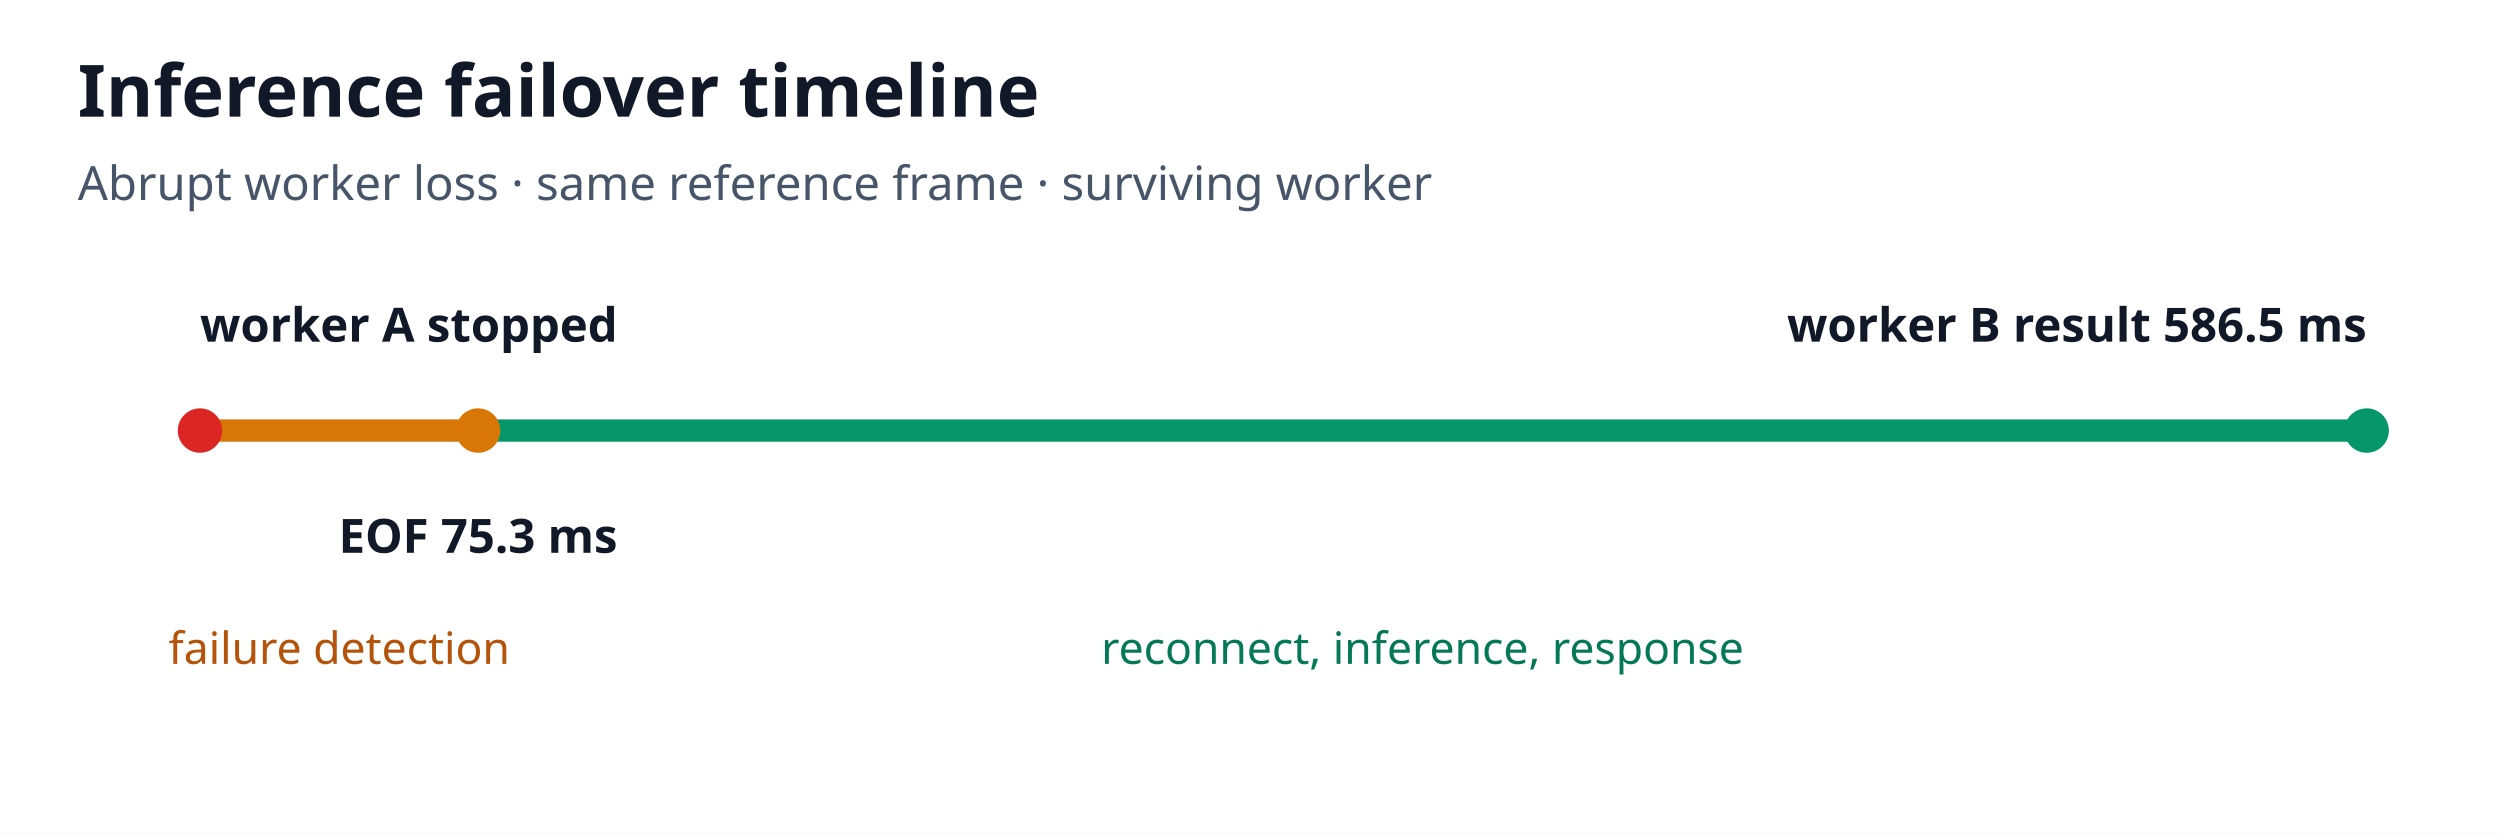
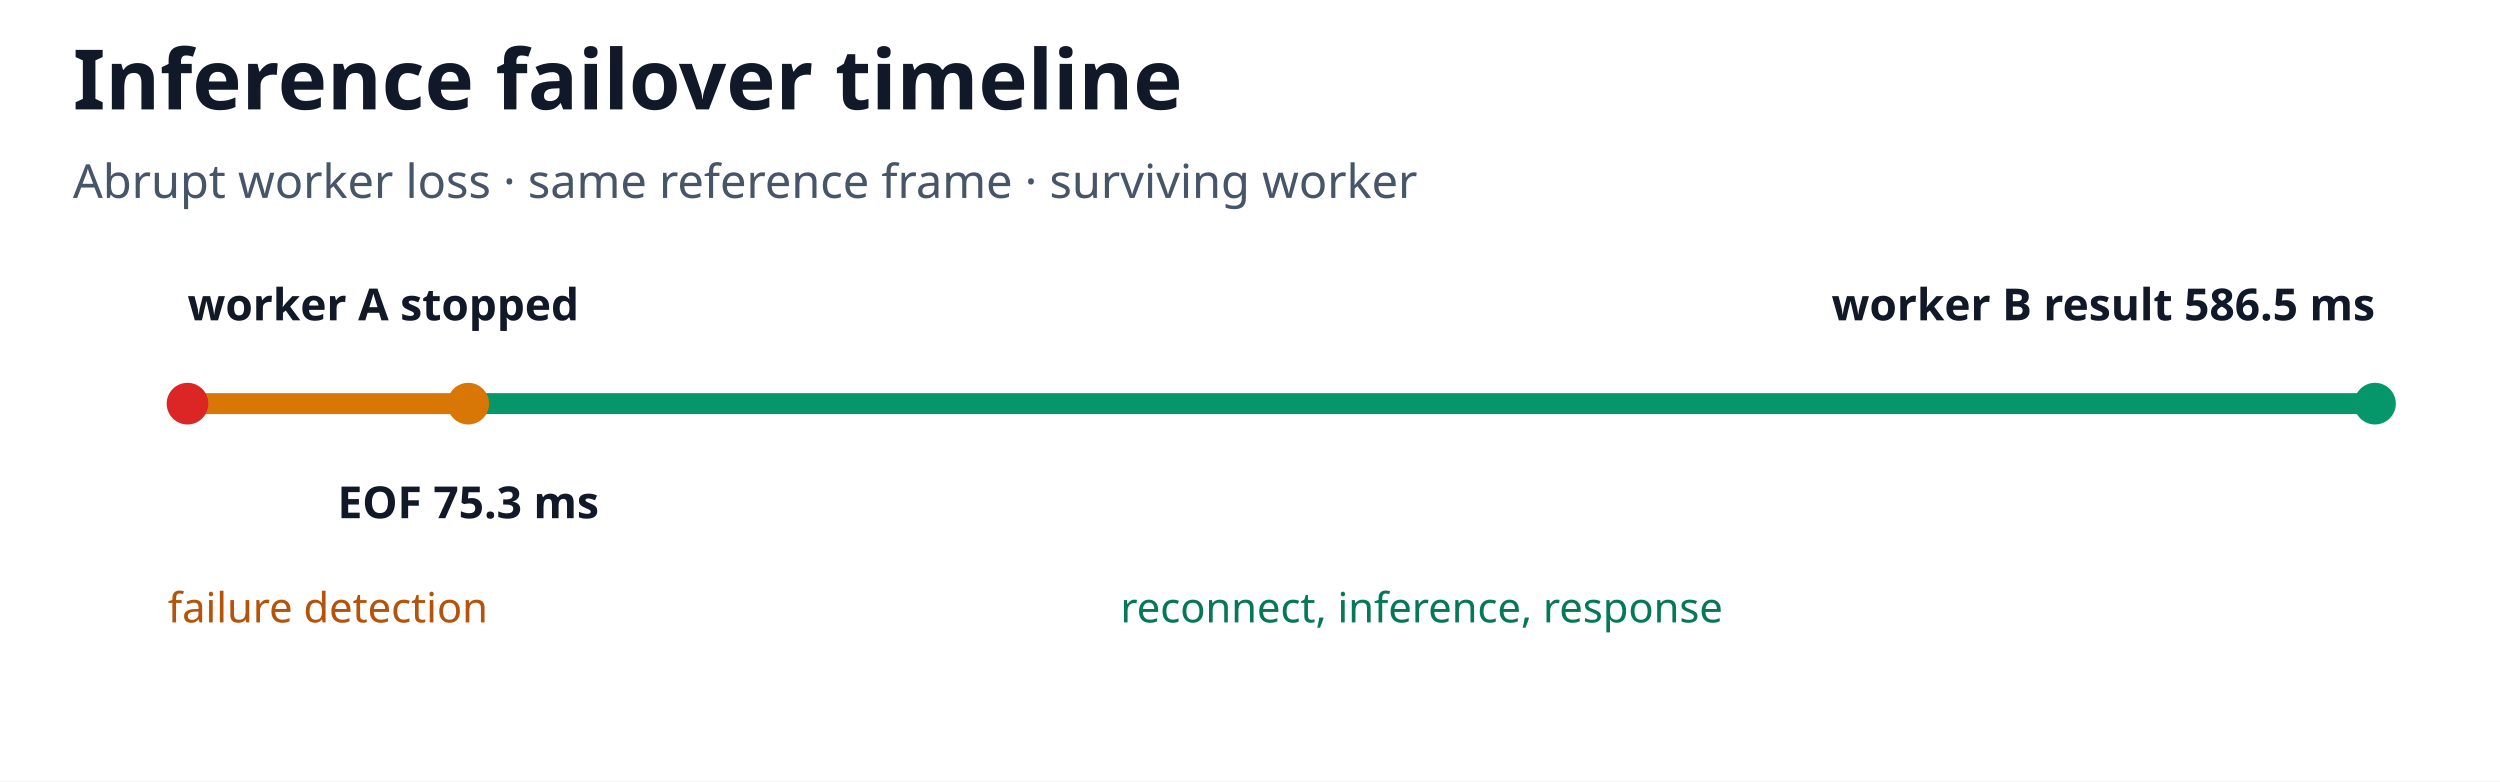
- <svg xmlns="http://www.w3.org/2000/svg" width="900" height="300" viewBox="0 0 900 300" role="img" aria-labelledby="title description">
+ <svg xmlns="http://www.w3.org/2000/svg" width="960" height="300" viewBox="0 0 960 300" role="img" aria-labelledby="title description" style="font-family:system-ui,sans-serif">
  <rect width="100%" height="100%" fill="#ffffff" />
-   <text x="28" y="42" fill="#111827" font-family="sans-serif" font-size="26" font-weight="700">Inference failover timeline</text>
-   <text x="28" y="72" fill="#475569" font-family="sans-serif" font-size="17">Abrupt worker loss · same reference frame · surviving worker</text>
-   <line x1="72" y1="155" x2="852.0" y2="155" stroke="#cbd5e1" stroke-width="8" stroke-linecap="round" />
-   <line x1="72" y1="155" x2="172.1" y2="155" stroke="#d97706" stroke-width="8" stroke-linecap="round" />
-   <line x1="172.1" y1="155" x2="852.0" y2="155" stroke="#059669" stroke-width="8" stroke-linecap="round" />
+   <text x="28" y="42" fill="#111827" font-size="32" font-weight="750">Inference failover timeline</text>
+   <text x="28" y="76" fill="#475569" font-size="18">Abrupt worker loss · same reference frame · surviving worker</text>
+   <line x1="72" y1="155" x2="912.0" y2="155" stroke="#cbd5e1" stroke-width="8" stroke-linecap="round" />
+   <line x1="72" y1="155" x2="179.8" y2="155" stroke="#d97706" stroke-width="8" stroke-linecap="round" />
+   <line x1="179.8" y1="155" x2="912.0" y2="155" stroke="#059669" stroke-width="8" stroke-linecap="round" />
  <circle cx="72" cy="155" r="8" fill="#dc2626" />
-   <circle cx="172.1" cy="155" r="8" fill="#d97706" />
-   <circle cx="852.0" cy="155" r="8" fill="#059669" />
+   <circle cx="179.8" cy="155" r="8" fill="#d97706" />
+   <circle cx="912.0" cy="155" r="8" fill="#059669" />
  <text x="72" y="123" text-anchor="start" fill="#111827" font-family="sans-serif" font-size="17" font-weight="600">worker A stopped</text>
-   <text x="172.1" y="199" text-anchor="middle" fill="#111827" font-family="sans-serif" font-size="17" font-weight="600">EOF 75.3 ms</text>
-   <text x="852.0" y="123" text-anchor="end" fill="#111827" font-family="sans-serif" font-size="17" font-weight="600">worker B result 586.5 ms</text>
-   <text x="122.1" y="239" text-anchor="middle" fill="#b45309" font-family="sans-serif" font-size="16">failure detection</text>
-   <text x="512.1" y="239" text-anchor="middle" fill="#047857" font-family="sans-serif" font-size="16">reconnect, inference, response</text>
+   <text x="179.8" y="199" text-anchor="middle" fill="#111827" font-family="sans-serif" font-size="17" font-weight="600">EOF 75.3 ms</text>
+   <text x="912.0" y="123" text-anchor="end" fill="#111827" font-family="sans-serif" font-size="17" font-weight="600">worker B result 586.5 ms</text>
+   <text x="125.9" y="239" text-anchor="middle" fill="#b45309" font-family="sans-serif" font-size="16">failure detection</text>
+   <text x="545.9" y="239" text-anchor="middle" fill="#047857" font-family="sans-serif" font-size="16">reconnect, inference, response</text>
</svg>
